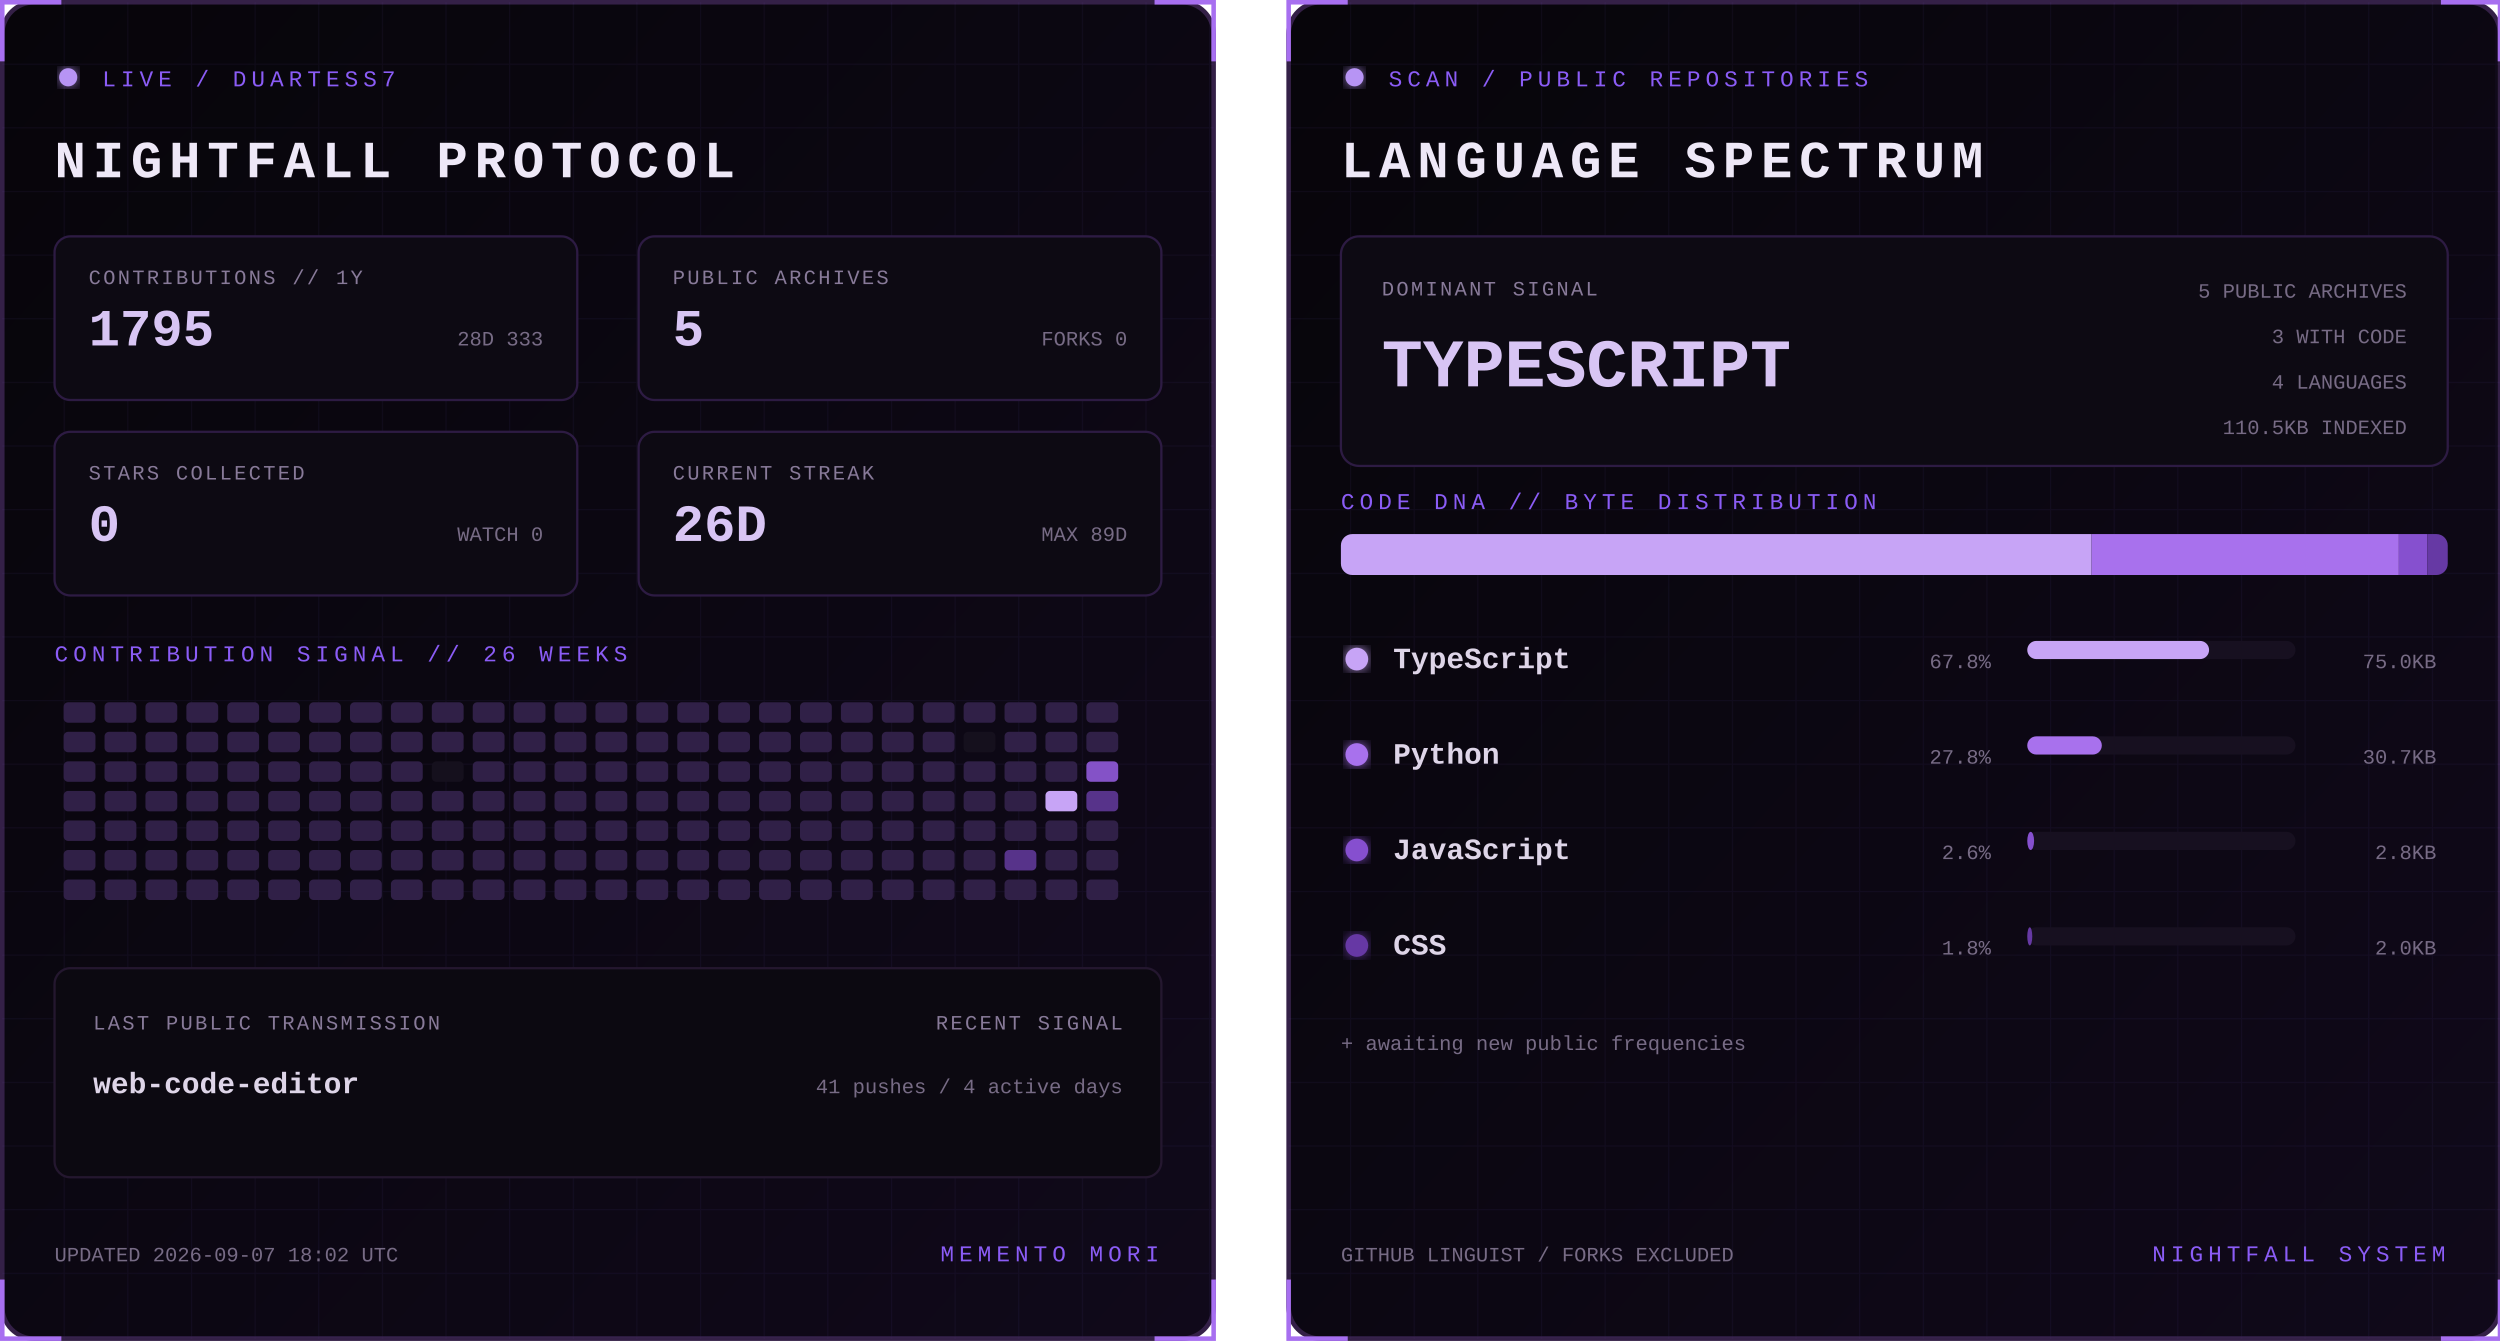
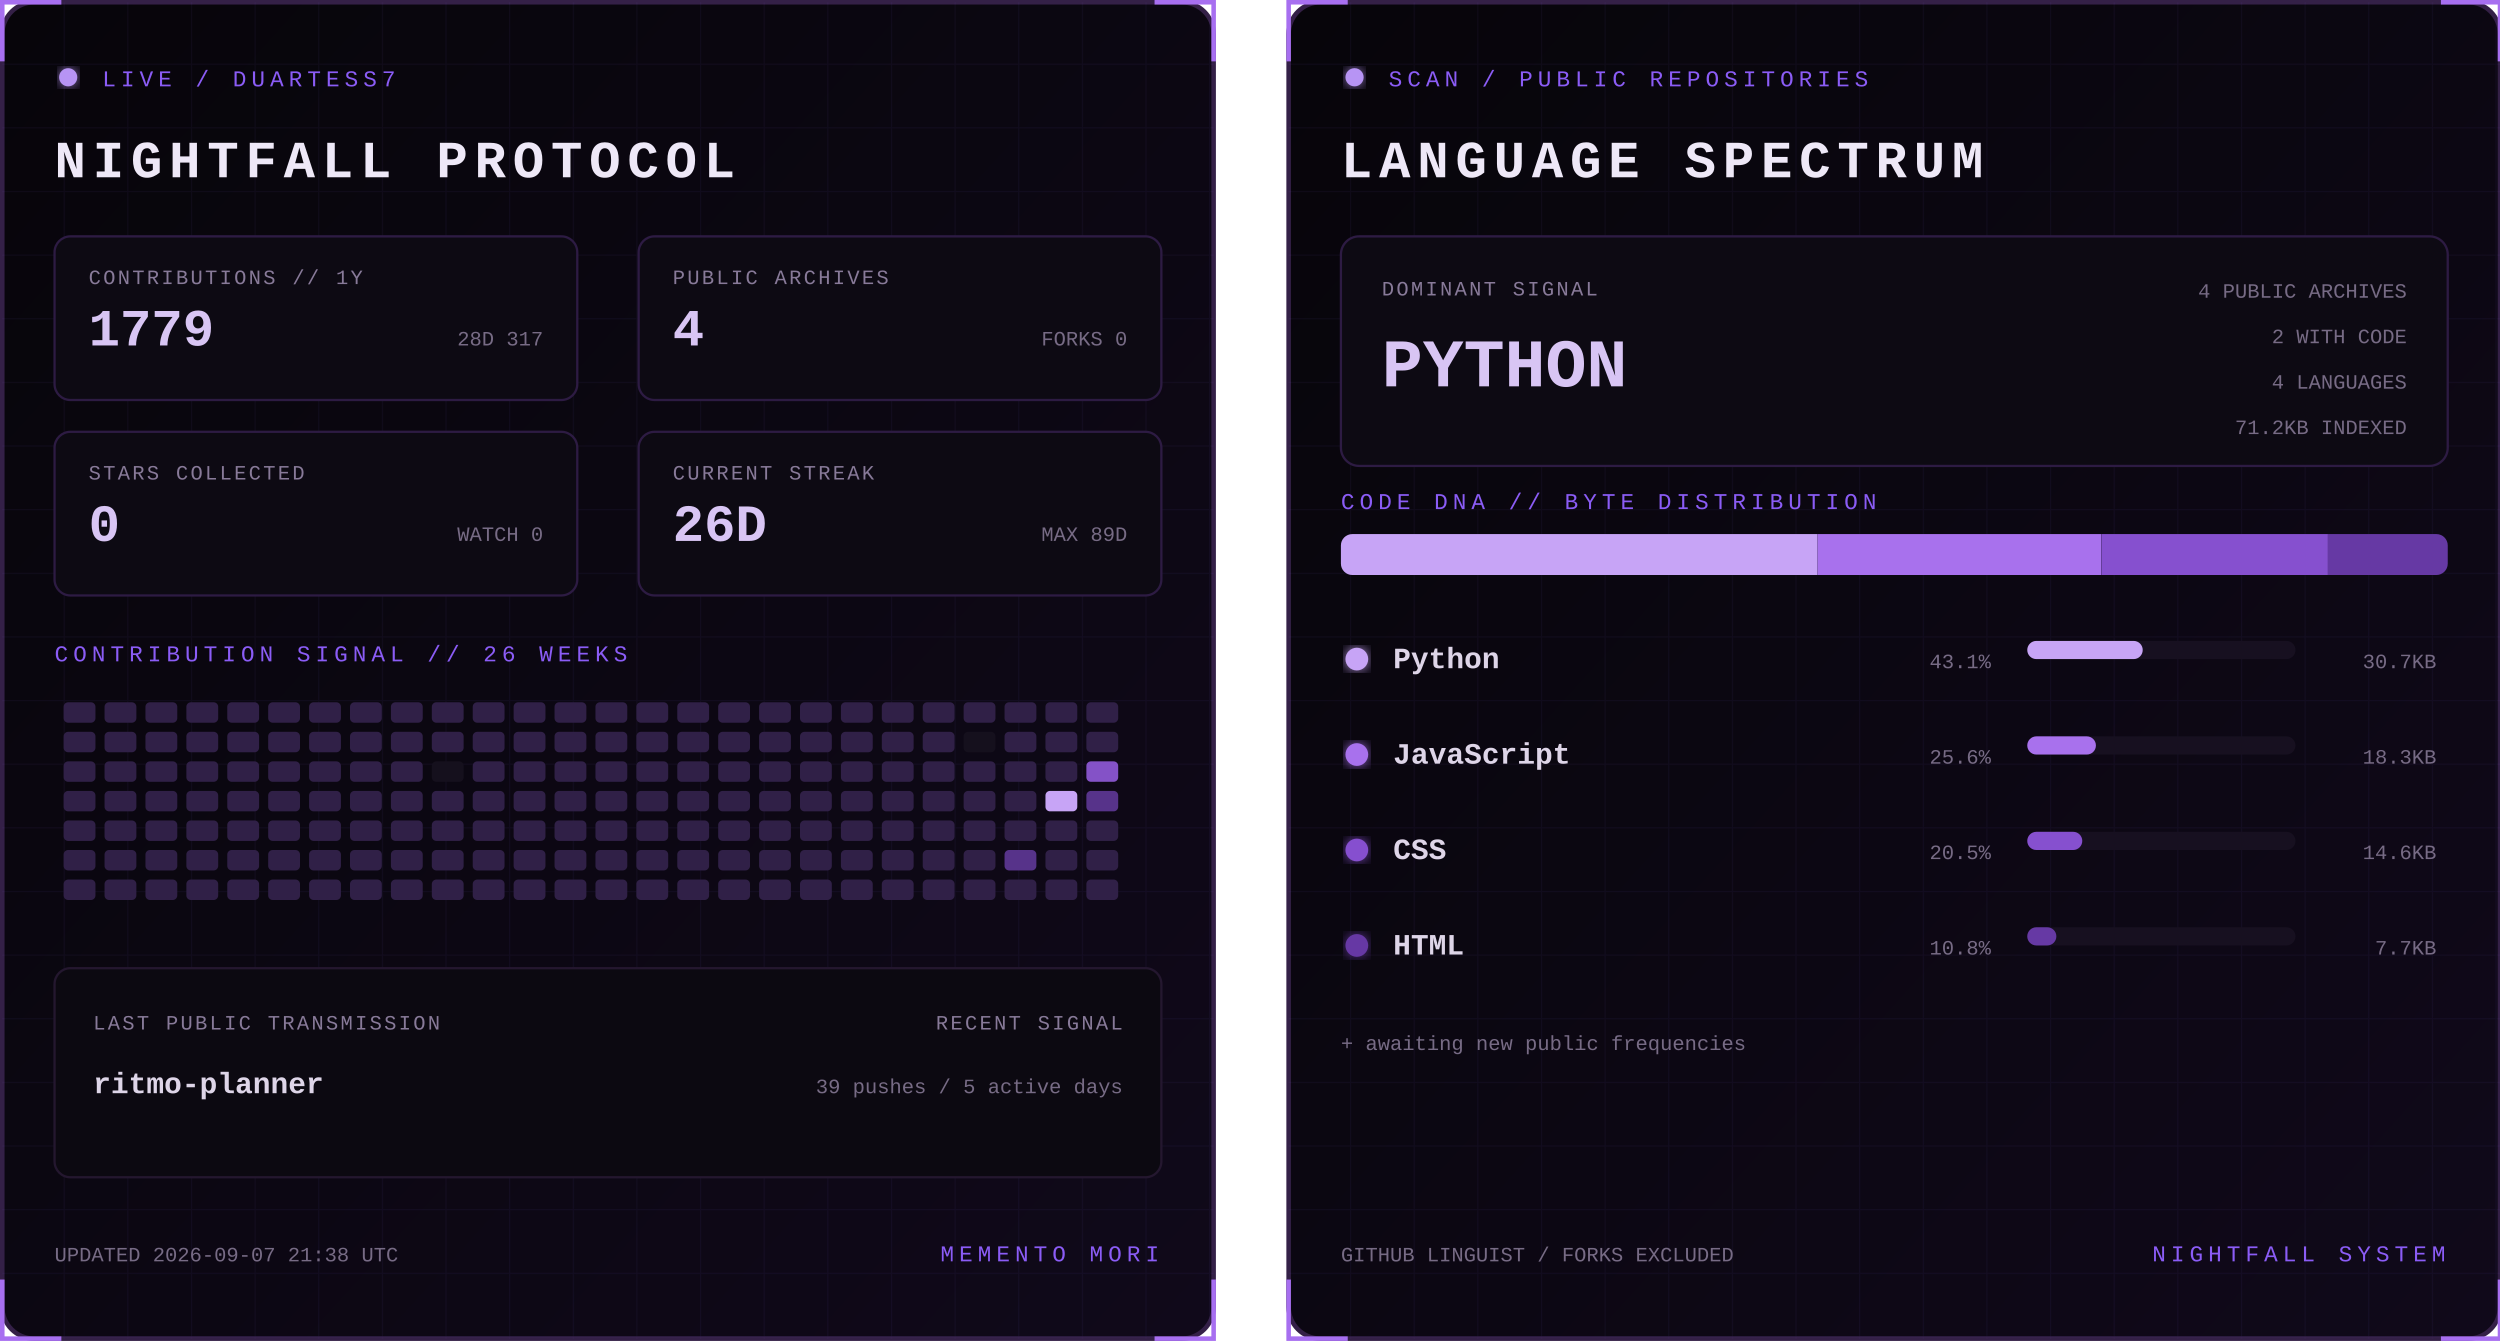
<svg xmlns="http://www.w3.org/2000/svg" width="1100" height="590" viewBox="0 0 1100 590" role="img" aria-labelledby="title desc">
  <defs>
    <linearGradient id="bg" x1="0" y1="0" x2="1" y2="1">
      <stop stop-color="#07050a" />
      <stop offset="1" stop-color="#10091a" />
    </linearGradient>
    <filter id="glow">
      <feGaussianBlur stdDeviation="3" result="b" />
      <feMerge>
        <feMergeNode in="b" />
        <feMergeNode in="SourceGraphic" />
      </feMerge>
    </filter>
    <pattern id="grid" width="28" height="28" patternUnits="userSpaceOnUse">
      <path d="M28 0H0V28" fill="none" stroke="#8b5cf6" stroke-opacity=".055" />
    </pattern>
    <clipPath id="dna">
      <rect x="24" y="235" width="487" height="18" rx="5" />
    </clipPath>
    <style>
      text { font-family: Consolas, 'Courier New', monospace; }
      .kicker { fill:#8b5cf6; font-size:10px; letter-spacing:2.2px; }
      .title { fill:#eee8f7; font-size:23px; font-weight:700; letter-spacing:3px; }
      .label { fill:#887a99; font-size:9px; letter-spacing:1px; }
      .stat { fill:#d8c5f4; font-size:23px; font-weight:700; }
      .detail,.pct { fill:#776b85; font-size:9px; }
      .lang { fill:#ded5e8; font-size:13px; font-weight:700; }
      .hero { fill:#d8c5f4; font-size:30px; font-weight:700; }
      .blink { animation:blink 1.6s step-end infinite; }
      @keyframes blink { 50% { opacity:.25 } }
    </style>
  </defs>
  <g>
    <rect x="1" y="1" width="533" height="588" rx="14" fill="url(#bg)" stroke="#342047" stroke-width="2" />
    <rect x="1" y="1" width="533" height="588" rx="14" fill="url(#grid)" />
    <path d="M27 1H1v26 M508 1h26v26 M534 563v26h-26 M27 589H1v-26" stroke="#a76ff0" stroke-width="2" fill="none" />
    <circle cx="30" cy="34" r="4" fill="#b794f4" filter="url(#glow)" class="blink" />
    <text x="45" y="38" class="kicker">LIVE / DUARTESS7</text>
    <text x="24" y="78" class="title">NIGHTFALL PROTOCOL</text>
    <g transform="translate(24 104)">
      <rect width="230" height="72" rx="7" fill="#0d0a13" stroke="#2d1b43" />
      <text x="15" y="21" class="label">CONTRIBUTIONS // 1Y</text>
-       <text x="15" y="48" class="stat">1795</text>
-       <text x="215" y="48" text-anchor="end" class="detail">28D 333</text>
+       <text x="15" y="48" class="stat">1779</text>
+       <text x="215" y="48" text-anchor="end" class="detail">28D 317</text>
    </g>
    <g transform="translate(281 104)">
      <rect width="230" height="72" rx="7" fill="#0d0a13" stroke="#2d1b43" />
      <text x="15" y="21" class="label">PUBLIC ARCHIVES</text>
-       <text x="15" y="48" class="stat">5</text>
+       <text x="15" y="48" class="stat">4</text>
      <text x="215" y="48" text-anchor="end" class="detail">FORKS 0</text>
    </g>
    <g transform="translate(24 190)">
      <rect width="230" height="72" rx="7" fill="#0d0a13" stroke="#2d1b43" />
      <text x="15" y="21" class="label">STARS COLLECTED</text>
      <text x="15" y="48" class="stat">0</text>
      <text x="215" y="48" text-anchor="end" class="detail">WATCH 0</text>
    </g>
    <g transform="translate(281 190)">
      <rect width="230" height="72" rx="7" fill="#0d0a13" stroke="#2d1b43" />
      <text x="15" y="21" class="label">CURRENT STREAK</text>
      <text x="15" y="48" class="stat">26D</text>
      <text x="215" y="48" text-anchor="end" class="detail">MAX 89D</text>
    </g>
    <text x="24" y="291" class="kicker">CONTRIBUTION SIGNAL // 26 WEEKS</text>
    <g>
      <rect x="28" y="309" width="14" height="9" rx="2" fill="#302047" />
      <rect x="28" y="322" width="14" height="9" rx="2" fill="#302047" />
      <rect x="28" y="335" width="14" height="9" rx="2" fill="#302047" />
      <rect x="28" y="348" width="14" height="9" rx="2" fill="#302047" />
      <rect x="28" y="361" width="14" height="9" rx="2" fill="#302047" />
      <rect x="28" y="374" width="14" height="9" rx="2" fill="#302047" />
      <rect x="28" y="387" width="14" height="9" rx="2" fill="#302047" />
      <rect x="46" y="309" width="14" height="9" rx="2" fill="#302047" />
      <rect x="46" y="322" width="14" height="9" rx="2" fill="#302047" />
      <rect x="46" y="335" width="14" height="9" rx="2" fill="#302047" />
      <rect x="46" y="348" width="14" height="9" rx="2" fill="#302047" />
      <rect x="46" y="361" width="14" height="9" rx="2" fill="#302047" />
      <rect x="46" y="374" width="14" height="9" rx="2" fill="#302047" />
      <rect x="46" y="387" width="14" height="9" rx="2" fill="#302047" />
      <rect x="64" y="309" width="14" height="9" rx="2" fill="#302047" />
      <rect x="64" y="322" width="14" height="9" rx="2" fill="#302047" />
      <rect x="64" y="335" width="14" height="9" rx="2" fill="#302047" />
      <rect x="64" y="348" width="14" height="9" rx="2" fill="#302047" />
      <rect x="64" y="361" width="14" height="9" rx="2" fill="#302047" />
      <rect x="64" y="374" width="14" height="9" rx="2" fill="#302047" />
      <rect x="64" y="387" width="14" height="9" rx="2" fill="#302047" />
      <rect x="82" y="309" width="14" height="9" rx="2" fill="#302047" />
      <rect x="82" y="322" width="14" height="9" rx="2" fill="#302047" />
      <rect x="82" y="335" width="14" height="9" rx="2" fill="#302047" />
      <rect x="82" y="348" width="14" height="9" rx="2" fill="#302047" />
      <rect x="82" y="361" width="14" height="9" rx="2" fill="#302047" />
      <rect x="82" y="374" width="14" height="9" rx="2" fill="#302047" />
      <rect x="82" y="387" width="14" height="9" rx="2" fill="#302047" />
      <rect x="100" y="309" width="14" height="9" rx="2" fill="#302047" />
      <rect x="100" y="322" width="14" height="9" rx="2" fill="#302047" />
      <rect x="100" y="335" width="14" height="9" rx="2" fill="#302047" />
      <rect x="100" y="348" width="14" height="9" rx="2" fill="#302047" />
      <rect x="100" y="361" width="14" height="9" rx="2" fill="#302047" />
      <rect x="100" y="374" width="14" height="9" rx="2" fill="#302047" />
      <rect x="100" y="387" width="14" height="9" rx="2" fill="#302047" />
      <rect x="118" y="309" width="14" height="9" rx="2" fill="#302047" />
      <rect x="118" y="322" width="14" height="9" rx="2" fill="#302047" />
      <rect x="118" y="335" width="14" height="9" rx="2" fill="#302047" />
      <rect x="118" y="348" width="14" height="9" rx="2" fill="#302047" />
      <rect x="118" y="361" width="14" height="9" rx="2" fill="#302047" />
      <rect x="118" y="374" width="14" height="9" rx="2" fill="#302047" />
      <rect x="118" y="387" width="14" height="9" rx="2" fill="#302047" />
      <rect x="136" y="309" width="14" height="9" rx="2" fill="#302047" />
      <rect x="136" y="322" width="14" height="9" rx="2" fill="#302047" />
      <rect x="136" y="335" width="14" height="9" rx="2" fill="#302047" />
      <rect x="136" y="348" width="14" height="9" rx="2" fill="#302047" />
      <rect x="136" y="361" width="14" height="9" rx="2" fill="#302047" />
      <rect x="136" y="374" width="14" height="9" rx="2" fill="#302047" />
      <rect x="136" y="387" width="14" height="9" rx="2" fill="#302047" />
      <rect x="154" y="309" width="14" height="9" rx="2" fill="#302047" />
      <rect x="154" y="322" width="14" height="9" rx="2" fill="#302047" />
      <rect x="154" y="335" width="14" height="9" rx="2" fill="#302047" />
      <rect x="154" y="348" width="14" height="9" rx="2" fill="#302047" />
      <rect x="154" y="361" width="14" height="9" rx="2" fill="#302047" />
      <rect x="154" y="374" width="14" height="9" rx="2" fill="#302047" />
      <rect x="154" y="387" width="14" height="9" rx="2" fill="#302047" />
      <rect x="172" y="309" width="14" height="9" rx="2" fill="#302047" />
      <rect x="172" y="322" width="14" height="9" rx="2" fill="#302047" />
      <rect x="172" y="335" width="14" height="9" rx="2" fill="#302047" />
      <rect x="172" y="348" width="14" height="9" rx="2" fill="#302047" />
      <rect x="172" y="361" width="14" height="9" rx="2" fill="#302047" />
      <rect x="172" y="374" width="14" height="9" rx="2" fill="#302047" />
      <rect x="172" y="387" width="14" height="9" rx="2" fill="#302047" />
      <rect x="190" y="309" width="14" height="9" rx="2" fill="#302047" />
      <rect x="190" y="322" width="14" height="9" rx="2" fill="#302047" />
      <rect x="190" y="335" width="14" height="9" rx="2" fill="#15101d" />
      <rect x="190" y="348" width="14" height="9" rx="2" fill="#302047" />
      <rect x="190" y="361" width="14" height="9" rx="2" fill="#302047" />
      <rect x="190" y="374" width="14" height="9" rx="2" fill="#302047" />
      <rect x="190" y="387" width="14" height="9" rx="2" fill="#302047" />
      <rect x="208" y="309" width="14" height="9" rx="2" fill="#302047" />
      <rect x="208" y="322" width="14" height="9" rx="2" fill="#302047" />
      <rect x="208" y="335" width="14" height="9" rx="2" fill="#302047" />
      <rect x="208" y="348" width="14" height="9" rx="2" fill="#302047" />
      <rect x="208" y="361" width="14" height="9" rx="2" fill="#302047" />
      <rect x="208" y="374" width="14" height="9" rx="2" fill="#302047" />
      <rect x="208" y="387" width="14" height="9" rx="2" fill="#302047" />
      <rect x="226" y="309" width="14" height="9" rx="2" fill="#302047" />
      <rect x="226" y="322" width="14" height="9" rx="2" fill="#302047" />
      <rect x="226" y="335" width="14" height="9" rx="2" fill="#302047" />
      <rect x="226" y="348" width="14" height="9" rx="2" fill="#302047" />
      <rect x="226" y="361" width="14" height="9" rx="2" fill="#302047" />
      <rect x="226" y="374" width="14" height="9" rx="2" fill="#302047" />
      <rect x="226" y="387" width="14" height="9" rx="2" fill="#302047" />
      <rect x="244" y="309" width="14" height="9" rx="2" fill="#302047" />
      <rect x="244" y="322" width="14" height="9" rx="2" fill="#302047" />
      <rect x="244" y="335" width="14" height="9" rx="2" fill="#302047" />
      <rect x="244" y="348" width="14" height="9" rx="2" fill="#302047" />
      <rect x="244" y="361" width="14" height="9" rx="2" fill="#302047" />
      <rect x="244" y="374" width="14" height="9" rx="2" fill="#302047" />
      <rect x="244" y="387" width="14" height="9" rx="2" fill="#302047" />
      <rect x="262" y="309" width="14" height="9" rx="2" fill="#302047" />
      <rect x="262" y="322" width="14" height="9" rx="2" fill="#302047" />
      <rect x="262" y="335" width="14" height="9" rx="2" fill="#302047" />
      <rect x="262" y="348" width="14" height="9" rx="2" fill="#302047" />
      <rect x="262" y="361" width="14" height="9" rx="2" fill="#302047" />
      <rect x="262" y="374" width="14" height="9" rx="2" fill="#302047" />
      <rect x="262" y="387" width="14" height="9" rx="2" fill="#302047" />
      <rect x="280" y="309" width="14" height="9" rx="2" fill="#302047" />
      <rect x="280" y="322" width="14" height="9" rx="2" fill="#302047" />
      <rect x="280" y="335" width="14" height="9" rx="2" fill="#302047" />
      <rect x="280" y="348" width="14" height="9" rx="2" fill="#302047" />
      <rect x="280" y="361" width="14" height="9" rx="2" fill="#302047" />
      <rect x="280" y="374" width="14" height="9" rx="2" fill="#302047" />
      <rect x="280" y="387" width="14" height="9" rx="2" fill="#302047" />
      <rect x="298" y="309" width="14" height="9" rx="2" fill="#302047" />
      <rect x="298" y="322" width="14" height="9" rx="2" fill="#302047" />
      <rect x="298" y="335" width="14" height="9" rx="2" fill="#302047" />
      <rect x="298" y="348" width="14" height="9" rx="2" fill="#302047" />
      <rect x="298" y="361" width="14" height="9" rx="2" fill="#302047" />
      <rect x="298" y="374" width="14" height="9" rx="2" fill="#302047" />
      <rect x="298" y="387" width="14" height="9" rx="2" fill="#302047" />
      <rect x="316" y="309" width="14" height="9" rx="2" fill="#302047" />
      <rect x="316" y="322" width="14" height="9" rx="2" fill="#302047" />
      <rect x="316" y="335" width="14" height="9" rx="2" fill="#302047" />
      <rect x="316" y="348" width="14" height="9" rx="2" fill="#302047" />
      <rect x="316" y="361" width="14" height="9" rx="2" fill="#302047" />
      <rect x="316" y="374" width="14" height="9" rx="2" fill="#302047" />
      <rect x="316" y="387" width="14" height="9" rx="2" fill="#302047" />
      <rect x="334" y="309" width="14" height="9" rx="2" fill="#302047" />
      <rect x="334" y="322" width="14" height="9" rx="2" fill="#302047" />
      <rect x="334" y="335" width="14" height="9" rx="2" fill="#302047" />
      <rect x="334" y="348" width="14" height="9" rx="2" fill="#302047" />
      <rect x="334" y="361" width="14" height="9" rx="2" fill="#302047" />
      <rect x="334" y="374" width="14" height="9" rx="2" fill="#302047" />
      <rect x="334" y="387" width="14" height="9" rx="2" fill="#302047" />
      <rect x="352" y="309" width="14" height="9" rx="2" fill="#302047" />
      <rect x="352" y="322" width="14" height="9" rx="2" fill="#302047" />
      <rect x="352" y="335" width="14" height="9" rx="2" fill="#302047" />
      <rect x="352" y="348" width="14" height="9" rx="2" fill="#302047" />
      <rect x="352" y="361" width="14" height="9" rx="2" fill="#302047" />
      <rect x="352" y="374" width="14" height="9" rx="2" fill="#302047" />
      <rect x="352" y="387" width="14" height="9" rx="2" fill="#302047" />
      <rect x="370" y="309" width="14" height="9" rx="2" fill="#302047" />
      <rect x="370" y="322" width="14" height="9" rx="2" fill="#302047" />
      <rect x="370" y="335" width="14" height="9" rx="2" fill="#302047" />
      <rect x="370" y="348" width="14" height="9" rx="2" fill="#302047" />
      <rect x="370" y="361" width="14" height="9" rx="2" fill="#302047" />
      <rect x="370" y="374" width="14" height="9" rx="2" fill="#302047" />
      <rect x="370" y="387" width="14" height="9" rx="2" fill="#302047" />
      <rect x="388" y="309" width="14" height="9" rx="2" fill="#302047" />
      <rect x="388" y="322" width="14" height="9" rx="2" fill="#302047" />
      <rect x="388" y="335" width="14" height="9" rx="2" fill="#302047" />
      <rect x="388" y="348" width="14" height="9" rx="2" fill="#302047" />
      <rect x="388" y="361" width="14" height="9" rx="2" fill="#302047" />
      <rect x="388" y="374" width="14" height="9" rx="2" fill="#302047" />
      <rect x="388" y="387" width="14" height="9" rx="2" fill="#302047" />
      <rect x="406" y="309" width="14" height="9" rx="2" fill="#302047" />
      <rect x="406" y="322" width="14" height="9" rx="2" fill="#302047" />
      <rect x="406" y="335" width="14" height="9" rx="2" fill="#302047" />
      <rect x="406" y="348" width="14" height="9" rx="2" fill="#302047" />
      <rect x="406" y="361" width="14" height="9" rx="2" fill="#302047" />
      <rect x="406" y="374" width="14" height="9" rx="2" fill="#302047" />
      <rect x="406" y="387" width="14" height="9" rx="2" fill="#302047" />
      <rect x="424" y="309" width="14" height="9" rx="2" fill="#302047" />
      <rect x="424" y="322" width="14" height="9" rx="2" fill="#15101d" />
      <rect x="424" y="335" width="14" height="9" rx="2" fill="#302047" />
      <rect x="424" y="348" width="14" height="9" rx="2" fill="#302047" />
      <rect x="424" y="361" width="14" height="9" rx="2" fill="#302047" />
      <rect x="424" y="374" width="14" height="9" rx="2" fill="#302047" />
      <rect x="424" y="387" width="14" height="9" rx="2" fill="#302047" />
      <rect x="442" y="309" width="14" height="9" rx="2" fill="#302047" />
      <rect x="442" y="322" width="14" height="9" rx="2" fill="#302047" />
      <rect x="442" y="335" width="14" height="9" rx="2" fill="#302047" />
      <rect x="442" y="348" width="14" height="9" rx="2" fill="#302047" />
      <rect x="442" y="361" width="14" height="9" rx="2" fill="#302047" />
      <rect x="442" y="374" width="14" height="9" rx="2" fill="#57338a" />
      <rect x="442" y="387" width="14" height="9" rx="2" fill="#302047" />
      <rect x="460" y="309" width="14" height="9" rx="2" fill="#302047" />
      <rect x="460" y="322" width="14" height="9" rx="2" fill="#302047" />
      <rect x="460" y="335" width="14" height="9" rx="2" fill="#302047" />
      <rect x="460" y="348" width="14" height="9" rx="2" fill="#c7a4f6" />
      <rect x="460" y="361" width="14" height="9" rx="2" fill="#302047" />
      <rect x="460" y="374" width="14" height="9" rx="2" fill="#302047" />
      <rect x="460" y="387" width="14" height="9" rx="2" fill="#302047" />
      <rect x="478" y="309" width="14" height="9" rx="2" fill="#302047" />
      <rect x="478" y="322" width="14" height="9" rx="2" fill="#302047" />
      <rect x="478" y="335" width="14" height="9" rx="2" fill="#8452c7" />
      <rect x="478" y="348" width="14" height="9" rx="2" fill="#57338a" />
      <rect x="478" y="361" width="14" height="9" rx="2" fill="#302047" />
      <rect x="478" y="374" width="14" height="9" rx="2" fill="#302047" />
      <rect x="478" y="387" width="14" height="9" rx="2" fill="#302047" />
    </g>
    <rect x="24" y="426" width="487" height="92" rx="7" fill="#0c0911" stroke="#24172f" />
    <text x="41" y="453" class="label">LAST PUBLIC TRANSMISSION</text>
-     <text x="41" y="481" class="lang">web-code-editor</text>
+     <text x="41" y="481" class="lang">ritmo-planner</text>
    <text x="494" y="453" text-anchor="end" class="label">RECENT SIGNAL</text>
-     <text x="494" y="481" text-anchor="end" class="detail">41 pushes / 4 active days</text>
-     <text x="24" y="555" class="detail">UPDATED 2026-09-07 18:02 UTC</text>
+     <text x="494" y="481" text-anchor="end" class="detail">39 pushes / 5 active days</text>
+     <text x="24" y="555" class="detail">UPDATED 2026-09-07 21:38 UTC</text>
    <text x="510" y="555" text-anchor="end" class="kicker">MEMENTO MORI</text>
  </g>
  <g transform="translate(566)">
    <rect x="1" y="1" width="533" height="588" rx="14" fill="url(#bg)" stroke="#342047" stroke-width="2" />
    <rect x="1" y="1" width="533" height="588" rx="14" fill="url(#grid)" />
    <path d="M27 1H1v26 M508 1h26v26 M534 563v26h-26 M27 589H1v-26" stroke="#a76ff0" stroke-width="2" fill="none" />
    <circle cx="30" cy="34" r="4" fill="#b794f4" filter="url(#glow)" class="blink" />
    <text x="45" y="38" class="kicker">SCAN / PUBLIC REPOSITORIES</text>
    <text x="24" y="78" class="title">LANGUAGE SPECTRUM</text>
    <rect x="24" y="104" width="487" height="101" rx="8" fill="#0d0a13" stroke="#2d1b43" />
    <text x="42" y="130" class="label">DOMINANT SIGNAL</text>
-     <text x="42" y="170" class="hero">TYPESCRIPT</text>
-     <text x="493" y="131" text-anchor="end" class="detail">5 PUBLIC ARCHIVES</text>
-     <text x="493" y="151" text-anchor="end" class="detail">3 WITH CODE</text>
+     <text x="42" y="170" class="hero">PYTHON</text>
+     <text x="493" y="131" text-anchor="end" class="detail">4 PUBLIC ARCHIVES</text>
+     <text x="493" y="151" text-anchor="end" class="detail">2 WITH CODE</text>
    <text x="493" y="171" text-anchor="end" class="detail">4 LANGUAGES</text>
-     <text x="493" y="191" text-anchor="end" class="detail">110.5KB INDEXED</text>
+     <text x="493" y="191" text-anchor="end" class="detail">71.2KB INDEXED</text>
    <text x="24" y="224" class="kicker">CODE DNA // BYTE DISTRIBUTION</text>
    <rect x="24" y="235" width="487" height="18" rx="5" fill="#171020" />
    <g clip-path="url(#dna)">
-       <rect x="24.0" y="235" width="330.3" height="18" fill="#c7a4f6" />
-       <rect x="354.3" y="235" width="135.2" height="18" fill="#a871ed" />
-       <rect x="489.5" y="235" width="12.5" height="18" fill="#8650cf" />
-       <rect x="502.0" y="235" width="9.0" height="18" fill="#6639a4" />
+       <rect x="24.0" y="235" width="209.7" height="18" fill="#c7a4f6" />
+       <rect x="233.7" y="235" width="124.8" height="18" fill="#a871ed" />
+       <rect x="358.6" y="235" width="99.7" height="18" fill="#8650cf" />
+       <rect x="458.2" y="235" width="52.8" height="18" fill="#6639a4" />
    </g>
    <circle cx="31" cy="290" r="5" fill="#c7a4f6" filter="url(#glow)" />
-     <text x="47" y="294" class="lang">TypeScript</text>
-     <text x="310" y="294" text-anchor="end" class="pct">67.8%</text>
+     <text x="47" y="294" class="lang">Python</text>
+     <text x="310" y="294" text-anchor="end" class="pct">43.1%</text>
    <rect x="326" y="282" width="118" height="8" rx="4" fill="#171020" />
-     <rect x="326" y="282" width="80.0" height="8" rx="4" fill="#c7a4f6" />
-     <text x="506" y="294" text-anchor="end" class="detail">75.0KB</text>
+     <rect x="326" y="282" width="50.8" height="8" rx="4" fill="#c7a4f6" />
+     <text x="506" y="294" text-anchor="end" class="detail">30.7KB</text>
    <circle cx="31" cy="332" r="5" fill="#a871ed" filter="url(#glow)" />
-     <text x="47" y="336" class="lang">Python</text>
-     <text x="310" y="336" text-anchor="end" class="pct">27.8%</text>
+     <text x="47" y="336" class="lang">JavaScript</text>
+     <text x="310" y="336" text-anchor="end" class="pct">25.6%</text>
    <rect x="326" y="324" width="118" height="8" rx="4" fill="#171020" />
-     <rect x="326" y="324" width="32.8" height="8" rx="4" fill="#a871ed" />
-     <text x="506" y="336" text-anchor="end" class="detail">30.7KB</text>
+     <rect x="326" y="324" width="30.2" height="8" rx="4" fill="#a871ed" />
+     <text x="506" y="336" text-anchor="end" class="detail">18.3KB</text>
    <circle cx="31" cy="374" r="5" fill="#8650cf" filter="url(#glow)" />
-     <text x="47" y="378" class="lang">JavaScript</text>
-     <text x="310" y="378" text-anchor="end" class="pct">2.6%</text>
+     <text x="47" y="378" class="lang">CSS</text>
+     <text x="310" y="378" text-anchor="end" class="pct">20.5%</text>
    <rect x="326" y="366" width="118" height="8" rx="4" fill="#171020" />
-     <rect x="326" y="366" width="3.0" height="8" rx="4" fill="#8650cf" />
-     <text x="506" y="378" text-anchor="end" class="detail">2.8KB</text>
+     <rect x="326" y="366" width="24.2" height="8" rx="4" fill="#8650cf" />
+     <text x="506" y="378" text-anchor="end" class="detail">14.6KB</text>
    <circle cx="31" cy="416" r="5" fill="#6639a4" filter="url(#glow)" />
-     <text x="47" y="420" class="lang">CSS</text>
-     <text x="310" y="420" text-anchor="end" class="pct">1.8%</text>
+     <text x="47" y="420" class="lang">HTML</text>
+     <text x="310" y="420" text-anchor="end" class="pct">10.8%</text>
    <rect x="326" y="408" width="118" height="8" rx="4" fill="#171020" />
-     <rect x="326" y="408" width="2.2" height="8" rx="4" fill="#6639a4" />
-     <text x="506" y="420" text-anchor="end" class="detail">2.0KB</text>
+     <rect x="326" y="408" width="12.8" height="8" rx="4" fill="#6639a4" />
+     <text x="506" y="420" text-anchor="end" class="detail">7.7KB</text>
    <text x="24" y="462" class="detail">+ awaiting new public frequencies</text>
    <text x="24" y="555" class="detail">GITHUB LINGUIST / FORKS EXCLUDED</text>
    <text x="510" y="555" text-anchor="end" class="kicker">NIGHTFALL SYSTEM</text>
  </g>
</svg>
